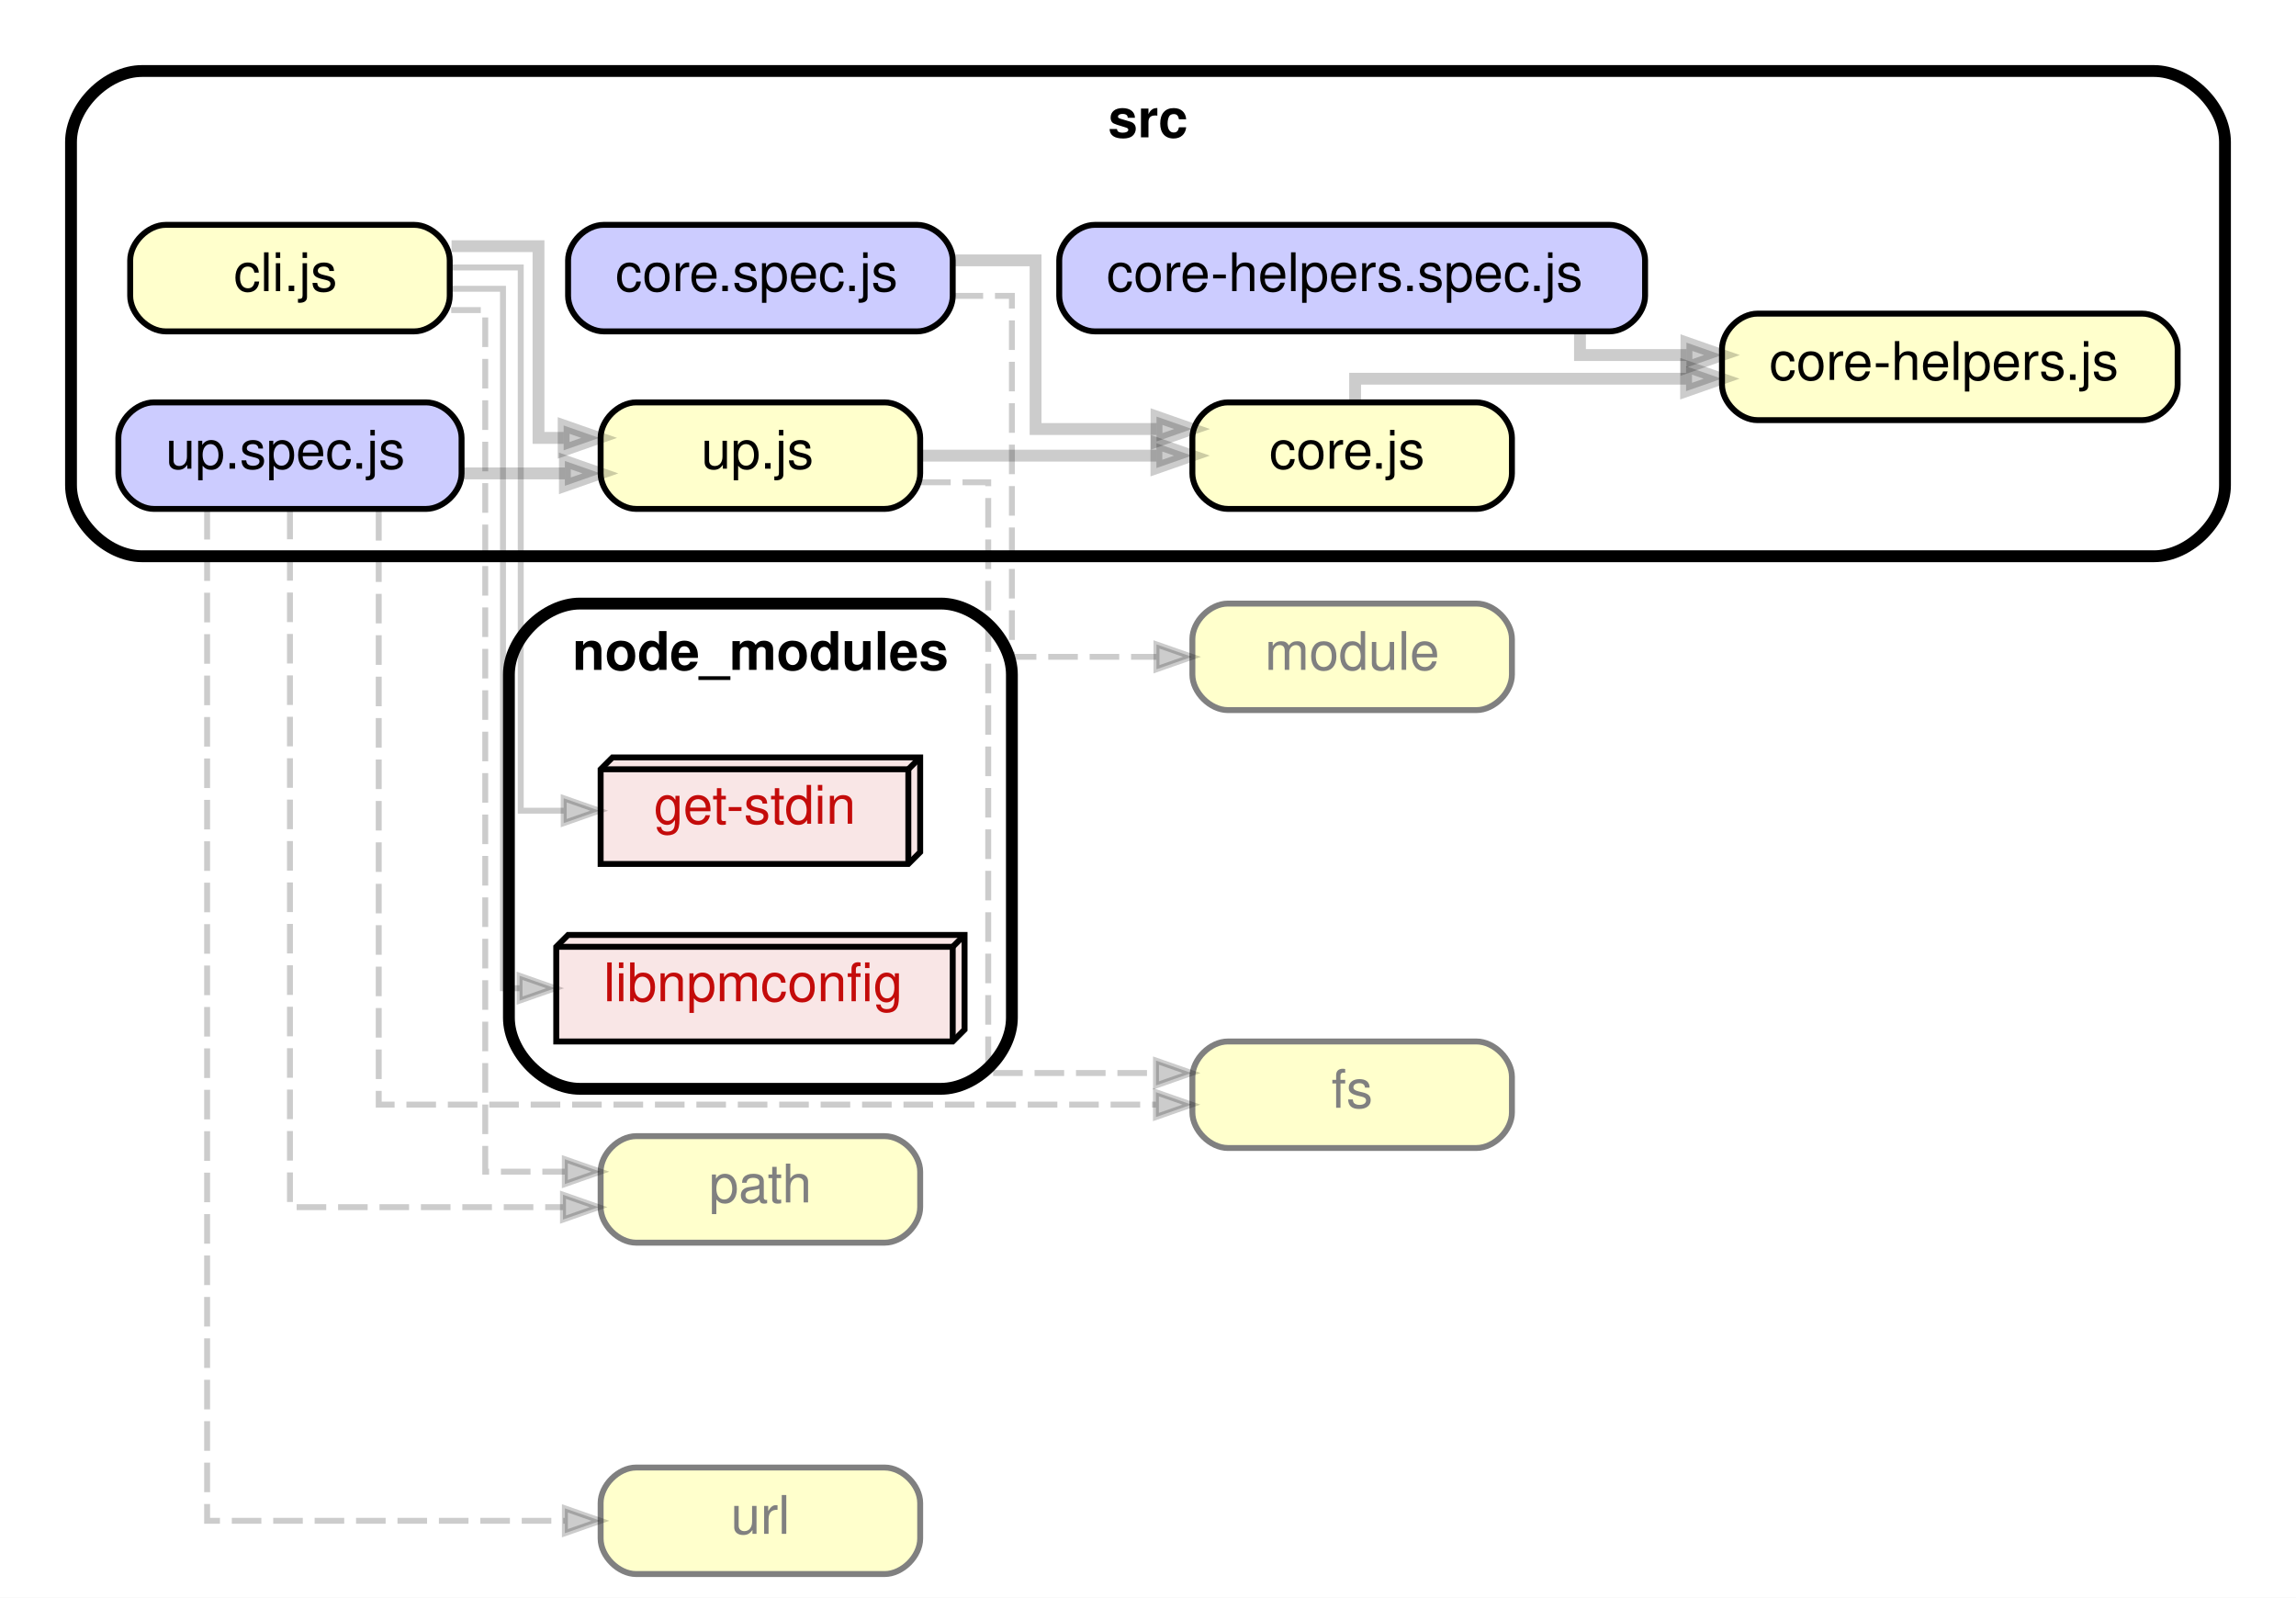
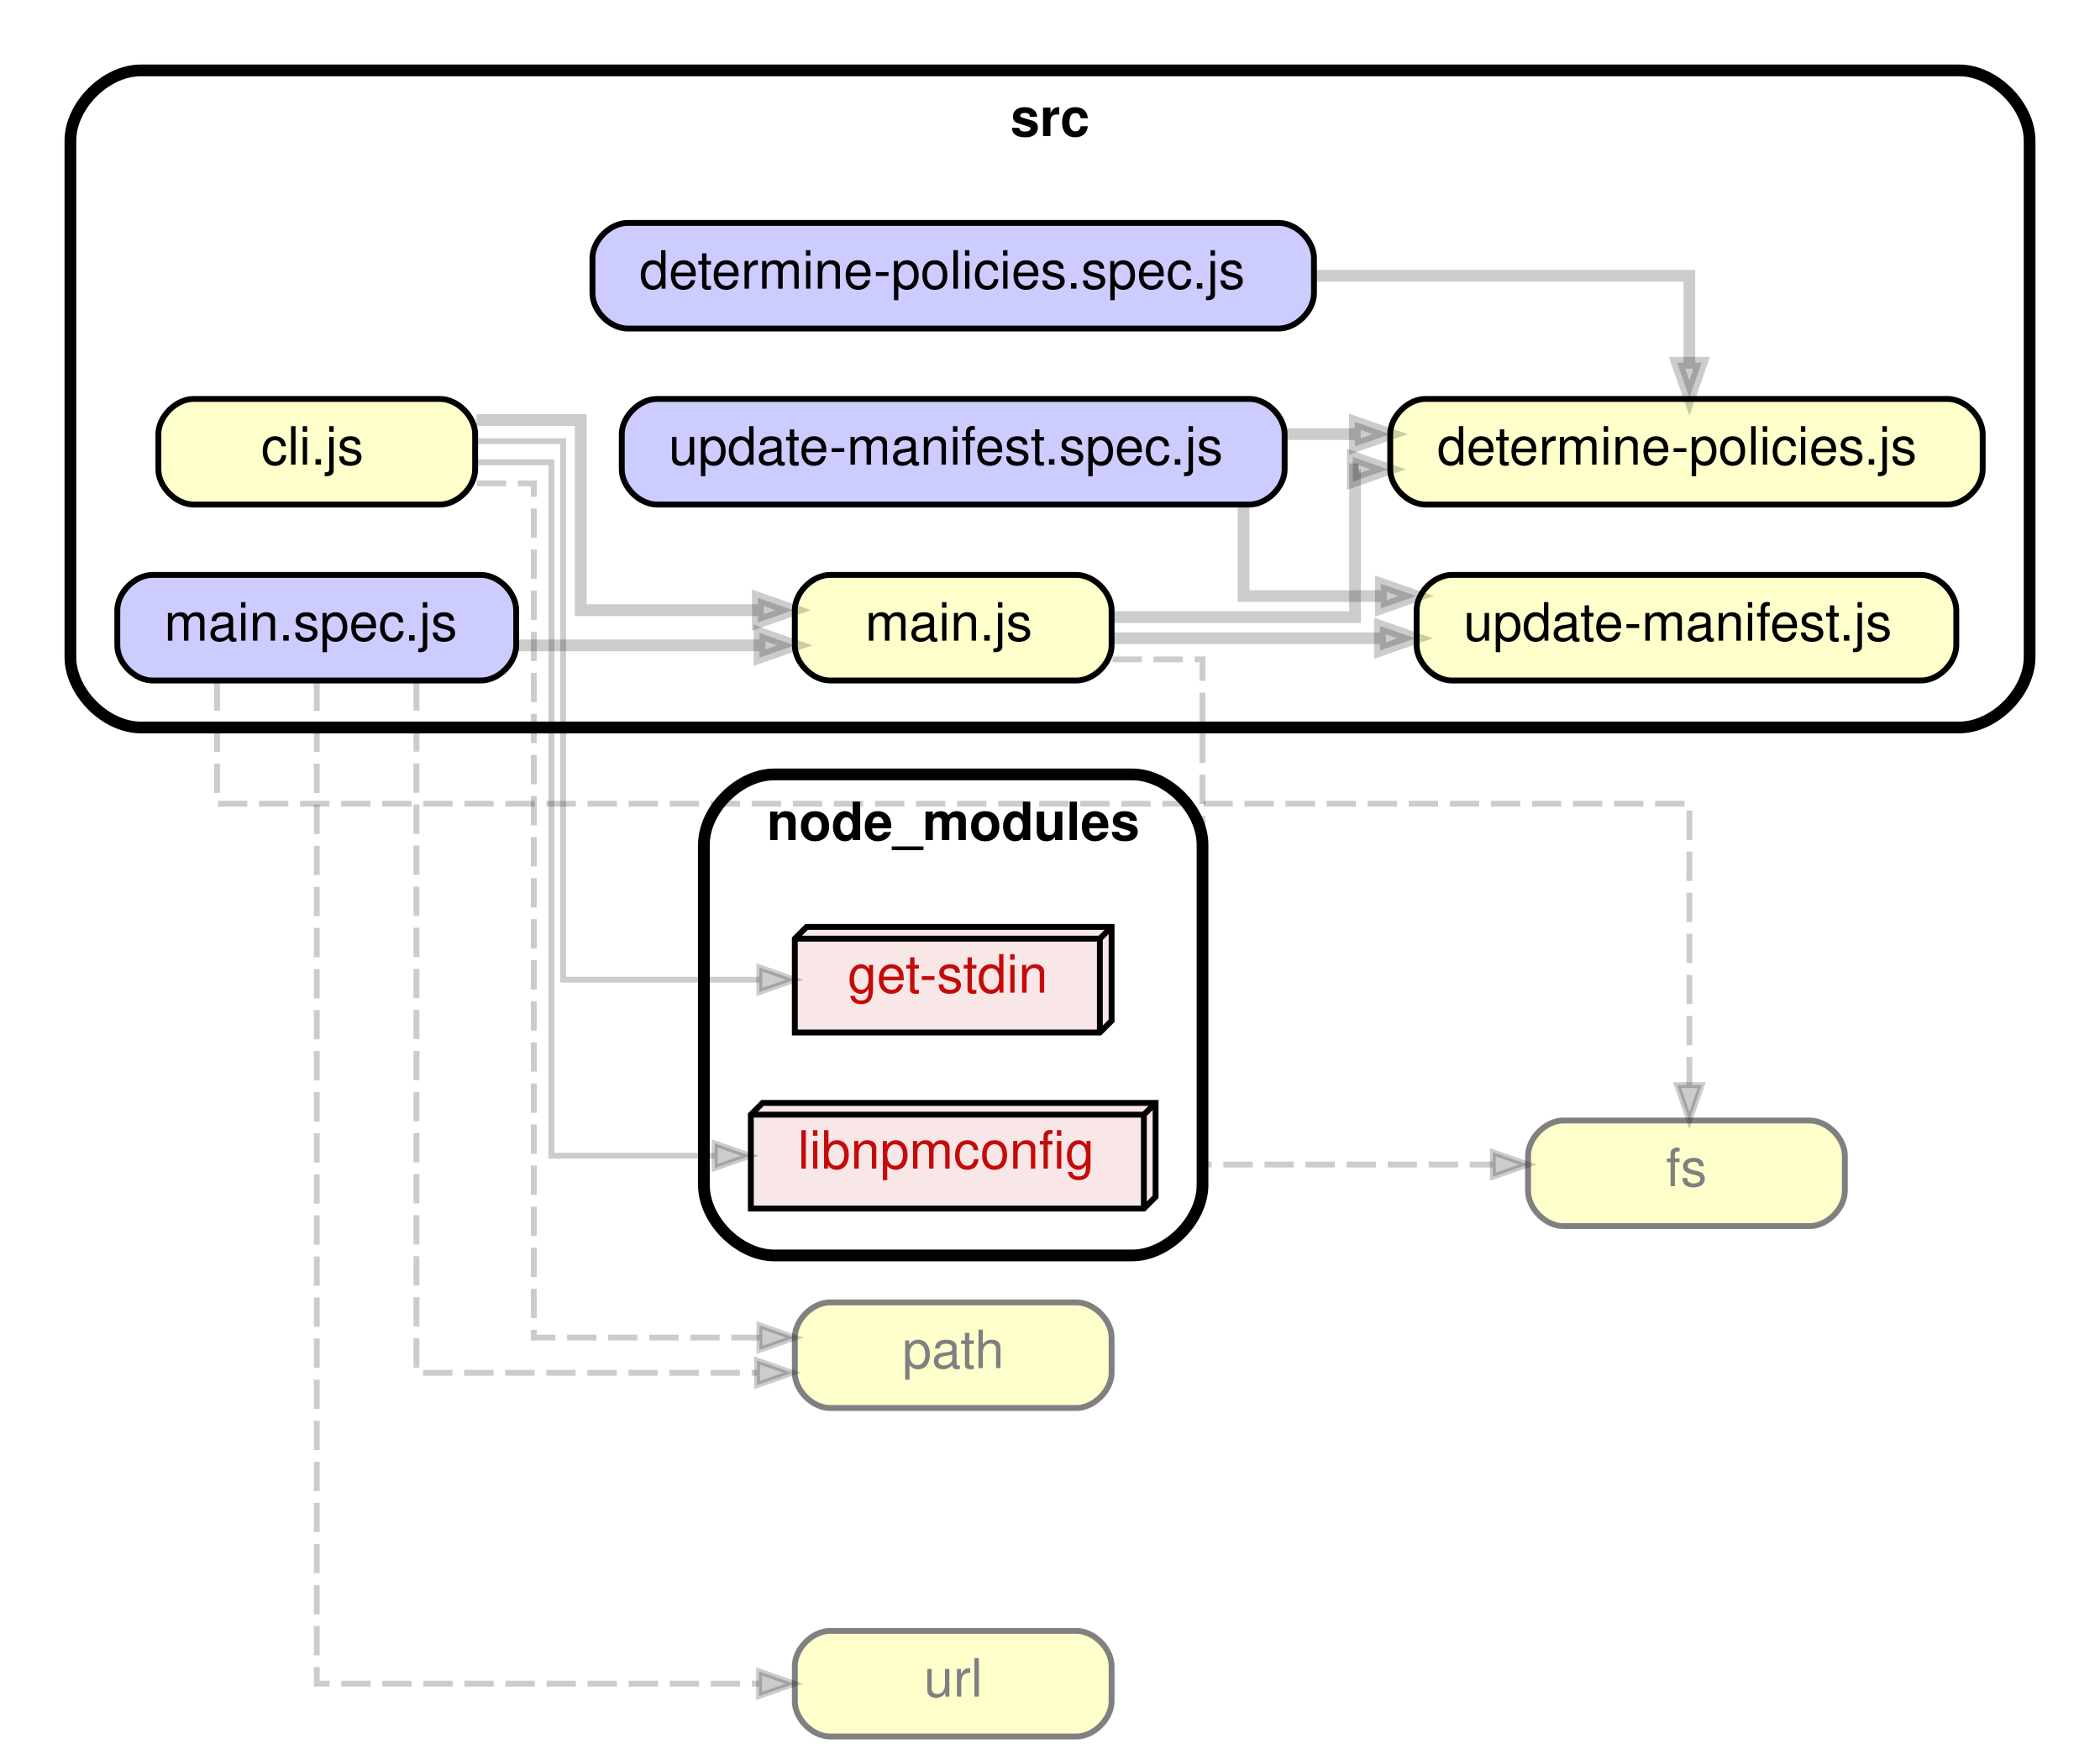
- <svg xmlns="http://www.w3.org/2000/svg" xmlns:xlink="http://www.w3.org/1999/xlink" width="388pt" height="270pt" viewBox="0.00 0.00 388.00 270.00">
-   <g id="graph0" class="graph" transform="scale(1 1) rotate(0) translate(4 266)">
-     <polygon fill="white" stroke="transparent" points="-4,4 -4,-266 384,-266 384,4 -4,4" />
+ <svg xmlns="http://www.w3.org/2000/svg" xmlns:xlink="http://www.w3.org/1999/xlink" width="358pt" height="300pt" viewBox="0.00 0.00 358.00 300.00">
+   <g id="graph0" class="graph" transform="scale(1 1) rotate(0) translate(4 296)">
+     <polygon fill="white" stroke="transparent" points="-4,4 -4,-296 354,-296 354,4 -4,4" />
    <g id="clust1" class="cluster">
-       <path fill="#ffffff" stroke="black" stroke-width="2" d="M94,-82C94,-82 155,-82 155,-82 161,-82 167,-88 167,-94 167,-94 167,-152 167,-152 167,-158 161,-164 155,-164 155,-164 94,-164 94,-164 88,-164 82,-158 82,-152 82,-152 82,-94 82,-94 82,-88 88,-82 94,-82" />
-       <text text-anchor="middle" x="124.5" y="-152.8" font-family="Helvetica,sans-Serif" font-weight="bold" font-size="9.00">node_modules</text>
+       <path fill="#ffffff" stroke="black" stroke-width="2" d="M128,-82C128,-82 189,-82 189,-82 195,-82 201,-88 201,-94 201,-94 201,-152 201,-152 201,-158 195,-164 189,-164 189,-164 128,-164 128,-164 122,-164 116,-158 116,-152 116,-152 116,-94 116,-94 116,-88 122,-82 128,-82" />
+       <text text-anchor="middle" x="158.5" y="-152.8" font-family="Helvetica,sans-Serif" font-weight="bold" font-size="9.00">node_modules</text>
    </g>
    <g id="clust2" class="cluster">
-       <path fill="#ffffff" stroke="black" stroke-width="2" d="M20,-172C20,-172 360,-172 360,-172 366,-172 372,-178 372,-184 372,-184 372,-242 372,-242 372,-248 366,-254 360,-254 360,-254 20,-254 20,-254 14,-254 8,-248 8,-242 8,-242 8,-184 8,-184 8,-178 14,-172 20,-172" />
-       <text text-anchor="middle" x="190" y="-242.8" font-family="Helvetica,sans-Serif" font-weight="bold" font-size="9.00">src</text>
+       <path fill="#ffffff" stroke="black" stroke-width="2" d="M20,-172C20,-172 330,-172 330,-172 336,-172 342,-178 342,-184 342,-184 342,-272 342,-272 342,-278 336,-284 330,-284 330,-284 20,-284 20,-284 14,-284 8,-278 8,-272 8,-272 8,-184 8,-184 8,-178 14,-172 20,-172" />
+       <text text-anchor="middle" x="175" y="-272.8" font-family="Helvetica,sans-Serif" font-weight="bold" font-size="9.00">src</text>
    </g>
    <g id="node1" class="node">
      <g id="a_node1">
        <a xlink:title="fs">
-           <path fill="#ffffcc" stroke="grey" d="M245.5,-90C245.5,-90 203.5,-90 203.5,-90 200.5,-90 197.5,-87 197.5,-84 197.5,-84 197.5,-78 197.5,-78 197.5,-75 200.5,-72 203.5,-72 203.5,-72 245.5,-72 245.5,-72 248.5,-72 251.5,-75 251.5,-78 251.5,-78 251.5,-84 251.5,-84 251.5,-87 248.5,-90 245.5,-90" />
-           <text text-anchor="middle" x="224.5" y="-78.8" font-family="Helvetica,sans-Serif" font-size="9.00" fill="grey">fs</text>
+           <path fill="#ffffcc" stroke="grey" d="M304.5,-105C304.5,-105 262.5,-105 262.5,-105 259.5,-105 256.5,-102 256.5,-99 256.5,-99 256.5,-93 256.5,-93 256.5,-90 259.5,-87 262.5,-87 262.5,-87 304.5,-87 304.5,-87 307.5,-87 310.5,-90 310.5,-93 310.5,-93 310.5,-99 310.5,-99 310.5,-102 307.5,-105 304.5,-105" />
+           <text text-anchor="middle" x="283.5" y="-93.8" font-family="Helvetica,sans-Serif" font-size="9.00" fill="grey">fs</text>
        </a>
      </g>
    </g>
    <g id="node2" class="node">
      <g id="a_node2">
-         <a xlink:title="module">
-           <path fill="#ffffcc" stroke="grey" d="M245.5,-164C245.5,-164 203.5,-164 203.5,-164 200.5,-164 197.5,-161 197.5,-158 197.5,-158 197.5,-152 197.5,-152 197.5,-149 200.5,-146 203.5,-146 203.5,-146 245.5,-146 245.5,-146 248.5,-146 251.5,-149 251.5,-152 251.5,-152 251.5,-158 251.5,-158 251.5,-161 248.5,-164 245.5,-164" />
-           <text text-anchor="middle" x="224.5" y="-152.8" font-family="Helvetica,sans-Serif" font-size="9.00" fill="grey">module</text>
+         <a xlink:href="https://github.com/sverweij/upem/blob/master/node_modules/get-stdin" xlink:title="get-stdin">
+           <polygon fill="#c40b0a" fill-opacity="0.102" stroke="black" points="185.5,-138 133.5,-138 131.5,-136 131.5,-120 183.5,-120 185.5,-122 185.5,-138" />
+           <polyline fill="none" stroke="black" points="183.5,-136 131.5,-136 " />
+           <polyline fill="none" stroke="black" points="183.5,-136 183.5,-120 " />
+           <polyline fill="none" stroke="black" points="183.5,-136 185.5,-138 " />
+           <text text-anchor="start" x="140.5" y="-126.8" font-family="Helvetica,sans-Serif" font-size="9.00" fill="#c40b0a">get-stdin</text>
        </a>
      </g>
    </g>
    <g id="node3" class="node">
      <g id="a_node3">
-         <a xlink:href="https://github.com/sverweij/upem/blob/master/node_modules/get-stdin" xlink:title="get-stdin">
-           <polygon fill="#c40b0a" fill-opacity="0.102" stroke="black" points="151.5,-138 99.5,-138 97.5,-136 97.5,-120 149.5,-120 151.5,-122 151.5,-138" />
-           <polyline fill="none" stroke="black" points="149.5,-136 97.5,-136 " />
-           <polyline fill="none" stroke="black" points="149.5,-136 149.5,-120 " />
-           <polyline fill="none" stroke="black" points="149.5,-136 151.5,-138 " />
-           <text text-anchor="start" x="106.5" y="-126.8" font-family="Helvetica,sans-Serif" font-size="9.00" fill="#c40b0a">get-stdin</text>
+         <a xlink:href="https://github.com/sverweij/upem/blob/master/node_modules/libnpmconfig" xlink:title="libnpmconfig">
+           <polygon fill="#c40b0a" fill-opacity="0.102" stroke="black" points="193,-108 126,-108 124,-106 124,-90 191,-90 193,-92 193,-108" />
+           <polyline fill="none" stroke="black" points="191,-106 124,-106 " />
+           <polyline fill="none" stroke="black" points="191,-106 191,-90 " />
+           <polyline fill="none" stroke="black" points="191,-106 193,-108 " />
+           <text text-anchor="start" x="132" y="-96.8" font-family="Helvetica,sans-Serif" font-size="9.00" fill="#c40b0a">libnpmconfig</text>
        </a>
      </g>
    </g>
    <g id="node4" class="node">
      <g id="a_node4">
-         <a xlink:href="https://github.com/sverweij/upem/blob/master/node_modules/libnpmconfig" xlink:title="libnpmconfig">
-           <polygon fill="#c40b0a" fill-opacity="0.102" stroke="black" points="159,-108 92,-108 90,-106 90,-90 157,-90 159,-92 159,-108" />
-           <polyline fill="none" stroke="black" points="157,-106 90,-106 " />
-           <polyline fill="none" stroke="black" points="157,-106 157,-90 " />
-           <polyline fill="none" stroke="black" points="157,-106 159,-108 " />
-           <text text-anchor="start" x="98" y="-96.8" font-family="Helvetica,sans-Serif" font-size="9.00" fill="#c40b0a">libnpmconfig</text>
+         <a xlink:title="path">
+           <path fill="#ffffcc" stroke="grey" d="M179.5,-74C179.5,-74 137.5,-74 137.5,-74 134.5,-74 131.5,-71 131.5,-68 131.5,-68 131.5,-62 131.5,-62 131.5,-59 134.5,-56 137.5,-56 137.5,-56 179.5,-56 179.5,-56 182.5,-56 185.5,-59 185.5,-62 185.5,-62 185.5,-68 185.5,-68 185.5,-71 182.5,-74 179.5,-74" />
+           <text text-anchor="middle" x="158.5" y="-62.8" font-family="Helvetica,sans-Serif" font-size="9.00" fill="grey">path</text>
        </a>
      </g>
    </g>
    <g id="node5" class="node">
      <g id="a_node5">
-         <a xlink:title="path">
-           <path fill="#ffffcc" stroke="grey" d="M145.5,-74C145.5,-74 103.5,-74 103.5,-74 100.5,-74 97.5,-71 97.5,-68 97.5,-68 97.5,-62 97.5,-62 97.5,-59 100.5,-56 103.5,-56 103.5,-56 145.5,-56 145.5,-56 148.5,-56 151.5,-59 151.5,-62 151.5,-62 151.5,-68 151.5,-68 151.5,-71 148.5,-74 145.5,-74" />
-           <text text-anchor="middle" x="124.5" y="-62.8" font-family="Helvetica,sans-Serif" font-size="9.00" fill="grey">path</text>
-         </a>
-       </g>
-     </g>
-     <g id="node6" class="node">
-       <g id="a_node6">
        <a xlink:href="https://github.com/sverweij/upem/blob/master/src/cli.js" xlink:title="cli.js">
-           <path fill="#ffffcc" stroke="black" d="M66,-228C66,-228 24,-228 24,-228 21,-228 18,-225 18,-222 18,-222 18,-216 18,-216 18,-213 21,-210 24,-210 24,-210 66,-210 66,-210 69,-210 72,-213 72,-216 72,-216 72,-222 72,-222 72,-225 69,-228 66,-228" />
-           <text text-anchor="start" x="35.5" y="-216.8" font-family="Helvetica,sans-Serif" font-size="9.00">cli.js</text>
+           <path fill="#ffffcc" stroke="black" d="M71,-228C71,-228 29,-228 29,-228 26,-228 23,-225 23,-222 23,-222 23,-216 23,-216 23,-213 26,-210 29,-210 29,-210 71,-210 71,-210 74,-210 77,-213 77,-216 77,-216 77,-222 77,-222 77,-225 74,-228 71,-228" />
+           <text text-anchor="start" x="40.5" y="-216.8" font-family="Helvetica,sans-Serif" font-size="9.00">cli.js</text>
        </a>
      </g>
    </g>
    <g id="edge2" class="edge">
-       <path fill="none" stroke="#000000" stroke-opacity="0.2" d="M72.09,-220.8C78.74,-220.8 84,-220.8 84,-220.8 84,-220.8 84,-129 84,-129 84,-129 91.26,-129 91.26,-129" />
-       <polygon fill="#000000" fill-opacity="0.2" stroke="#000000" stroke-opacity="0.2" points="91.26,-131.1 97.26,-129 91.26,-126.9 91.26,-131.1" />
+       <path fill="none" stroke="#000000" stroke-opacity="0.2" d="M77.31,-220.8C85.33,-220.8 92,-220.8 92,-220.8 92,-220.8 92,-129 92,-129 92,-129 125.45,-129 125.45,-129" />
+       <polygon fill="#000000" fill-opacity="0.2" stroke="#000000" stroke-opacity="0.2" points="125.45,-131.1 131.45,-129 125.45,-126.9 125.45,-131.1" />
    </g>
    <g id="edge3" class="edge">
-       <path fill="none" stroke="#000000" stroke-opacity="0.2" d="M72.29,-217.2C77.31,-217.2 81,-217.2 81,-217.2 81,-217.2 81,-99 81,-99 81,-99 83.8,-99 83.8,-99" />
-       <polygon fill="#000000" fill-opacity="0.2" stroke="#000000" stroke-opacity="0.2" points="83.8,-101.1 89.8,-99 83.8,-96.9 83.8,-101.1" />
+       <path fill="none" stroke="#000000" stroke-opacity="0.2" d="M77.34,-217.2C84.38,-217.2 90,-217.2 90,-217.2 90,-217.2 90,-99 90,-99 90,-99 117.85,-99 117.85,-99" />
+       <polygon fill="#000000" fill-opacity="0.2" stroke="#000000" stroke-opacity="0.2" points="117.85,-101.1 123.85,-99 117.85,-96.9 117.85,-101.1" />
    </g>
    <g id="edge4" class="edge">
-       <path fill="none" stroke="#000000" stroke-dasharray="5,2" stroke-opacity="0.2" d="M72.25,-213.6C75.67,-213.6 78,-213.6 78,-213.6 78,-213.6 78,-68 78,-68 78,-68 91.45,-68 91.45,-68" />
-       <polygon fill="#000000" fill-opacity="0.2" stroke="#000000" stroke-opacity="0.2" points="91.45,-70.1 97.45,-68 91.45,-65.9 91.45,-70.1" />
+       <path fill="none" stroke="#000000" stroke-dasharray="5,2" stroke-opacity="0.2" d="M77.28,-213.6C82.82,-213.6 87,-213.6 87,-213.6 87,-213.6 87,-68 87,-68 87,-68 125.47,-68 125.47,-68" />
+       <polygon fill="#000000" fill-opacity="0.2" stroke="#000000" stroke-opacity="0.2" points="125.47,-70.1 131.47,-68 125.47,-65.9 125.47,-70.1" />
    </g>
-     <g id="node7" class="node">
-       <g id="a_node7">
-         <a xlink:href="https://github.com/sverweij/upem/blob/master/src/up.js" xlink:title="up.js">
-           <path fill="#ffffcc" stroke="black" d="M145.5,-198C145.5,-198 103.5,-198 103.5,-198 100.5,-198 97.5,-195 97.5,-192 97.5,-192 97.5,-186 97.5,-186 97.5,-183 100.5,-180 103.5,-180 103.5,-180 145.5,-180 145.5,-180 148.5,-180 151.5,-183 151.5,-186 151.5,-186 151.5,-192 151.5,-192 151.5,-195 148.5,-198 145.5,-198" />
-           <text text-anchor="start" x="114.5" y="-186.8" font-family="Helvetica,sans-Serif" font-size="9.00">up.js</text>
+     <g id="node6" class="node">
+       <g id="a_node6">
+         <a xlink:href="https://github.com/sverweij/upem/blob/master/src/main.js" xlink:title="main.js">
+           <path fill="#ffffcc" stroke="black" d="M179.5,-198C179.5,-198 137.5,-198 137.5,-198 134.5,-198 131.5,-195 131.5,-192 131.5,-192 131.5,-186 131.5,-186 131.5,-183 134.5,-180 137.5,-180 137.5,-180 179.5,-180 179.5,-180 182.5,-180 185.5,-183 185.5,-186 185.5,-186 185.5,-192 185.5,-192 185.5,-195 182.5,-198 179.5,-198" />
+           <text text-anchor="start" x="143.5" y="-186.8" font-family="Helvetica,sans-Serif" font-size="9.00">main.js</text>
        </a>
      </g>
    </g>
    <g id="edge1" class="edge">
-       <path fill="none" stroke="#000000" stroke-width="2" stroke-opacity="0.2" d="M72.31,-224.4C80.33,-224.4 87,-224.4 87,-224.4 87,-224.4 87,-192 87,-192 87,-192 91.25,-192 91.25,-192" />
-       <polygon fill="#000000" fill-opacity="0.2" stroke="#000000" stroke-width="2" stroke-opacity="0.2" points="91.25,-194.1 97.25,-192 91.25,-189.9 91.25,-194.1" />
+       <path fill="none" stroke="#000000" stroke-width="2" stroke-opacity="0.2" d="M77.21,-224.4C86.69,-224.4 95,-224.4 95,-224.4 95,-224.4 95,-192 95,-192 95,-192 125.2,-192 125.2,-192" />
+       <polygon fill="#000000" fill-opacity="0.2" stroke="#000000" stroke-width="2" stroke-opacity="0.2" points="125.2,-194.1 131.2,-192 125.2,-189.9 125.2,-194.1" />
    </g>
-     <g id="edge10" class="edge">
-       <path fill="none" stroke="#000000" stroke-dasharray="5,2" stroke-opacity="0.2" d="M151.66,-184.5C158.03,-184.5 163,-184.5 163,-184.5 163,-184.5 163,-84.67 163,-84.67 163,-84.67 191.35,-84.67 191.35,-84.67" />
-       <polygon fill="#000000" fill-opacity="0.2" stroke="#000000" stroke-opacity="0.2" points="191.35,-86.77 197.35,-84.67 191.35,-82.57 191.35,-86.77" />
+     <g id="edge8" class="edge">
+       <path fill="none" stroke="#000000" stroke-dasharray="5,2" stroke-opacity="0.2" d="M185.66,-183.6C193.99,-183.6 201,-183.6 201,-183.6 201,-183.6 201,-97.5 201,-97.5 201,-97.5 250.49,-97.5 250.49,-97.5" />
+       <polygon fill="#000000" fill-opacity="0.2" stroke="#000000" stroke-opacity="0.2" points="250.49,-99.6 256.49,-97.5 250.49,-95.4 250.49,-99.6" />
    </g>
-     <g id="node10" class="node">
-       <g id="a_node10">
-         <a xlink:href="https://github.com/sverweij/upem/blob/master/src/core.js" xlink:title="core.js">
-           <path fill="#ffffcc" stroke="black" d="M245.5,-198C245.5,-198 203.5,-198 203.5,-198 200.5,-198 197.5,-195 197.5,-192 197.5,-192 197.5,-186 197.5,-186 197.5,-183 200.5,-180 203.5,-180 203.5,-180 245.5,-180 245.5,-180 248.5,-180 251.5,-183 251.5,-186 251.5,-186 251.5,-192 251.5,-192 251.5,-195 248.5,-198 245.5,-198" />
-           <text text-anchor="start" x="210.5" y="-186.8" font-family="Helvetica,sans-Serif" font-size="9.00">core.js</text>
+     <g id="node7" class="node">
+       <g id="a_node7">
+         <a xlink:href="https://github.com/sverweij/upem/blob/master/src/determine-policies.js" xlink:title="determine-policies.js">
+           <path fill="#ffffcc" stroke="black" d="M328,-228C328,-228 239,-228 239,-228 236,-228 233,-225 233,-222 233,-222 233,-216 233,-216 233,-213 236,-210 239,-210 239,-210 328,-210 328,-210 331,-210 334,-213 334,-216 334,-216 334,-222 334,-222 334,-225 331,-228 328,-228" />
+           <text text-anchor="start" x="241" y="-216.8" font-family="Helvetica,sans-Serif" font-size="9.00">determine-policies.js</text>
        </a>
      </g>
    </g>
-     <g id="edge9" class="edge">
-       <path fill="none" stroke="#000000" stroke-width="2" stroke-opacity="0.2" d="M151.56,-189C151.56,-189 191.42,-189 191.42,-189" />
-       <polygon fill="#000000" fill-opacity="0.2" stroke="#000000" stroke-width="2" stroke-opacity="0.2" points="191.42,-191.1 197.42,-189 191.42,-186.9 191.42,-191.1" />
+     <g id="edge6" class="edge">
+       <path fill="none" stroke="#000000" stroke-width="2" stroke-opacity="0.2" d="M185.57,-190.8C204.72,-190.8 227,-190.8 227,-190.8 227,-190.8 227,-216 227,-216 227,-216 227.56,-216 227.56,-216" />
+       <polygon fill="#000000" fill-opacity="0.2" stroke="#000000" stroke-width="2" stroke-opacity="0.2" points="226.62,-218.1 232.62,-216 226.62,-213.9 226.62,-218.1" />
+     </g>
+     <g id="node9" class="node">
+       <g id="a_node9">
+         <a xlink:href="https://github.com/sverweij/upem/blob/master/src/update-manifest.js" xlink:title="update-manifest.js">
+           <path fill="#ffffcc" stroke="black" d="M323.5,-198C323.5,-198 243.5,-198 243.5,-198 240.5,-198 237.5,-195 237.5,-192 237.5,-192 237.5,-186 237.5,-186 237.5,-183 240.5,-180 243.5,-180 243.5,-180 323.5,-180 323.5,-180 326.5,-180 329.5,-183 329.5,-186 329.5,-186 329.5,-192 329.5,-192 329.5,-195 326.5,-198 323.5,-198" />
+           <text text-anchor="start" x="245.5" y="-186.8" font-family="Helvetica,sans-Serif" font-size="9.00">update-manifest.js</text>
+         </a>
+       </g>
+     </g>
+     <g id="edge7" class="edge">
+       <path fill="none" stroke="#000000" stroke-width="2" stroke-opacity="0.2" d="M185.62,-187.2C185.62,-187.2 231.25,-187.2 231.25,-187.2" />
+       <polygon fill="#000000" fill-opacity="0.2" stroke="#000000" stroke-width="2" stroke-opacity="0.2" points="231.25,-189.3 237.25,-187.2 231.25,-185.1 231.25,-189.3" />
    </g>
    <g id="node8" class="node">
      <g id="a_node8">
-         <a xlink:href="https://github.com/sverweij/upem/blob/master/src/core-helpers.js" xlink:title="core-helpers.js">
-           <path fill="#ffffcc" stroke="black" d="M358,-213C358,-213 293,-213 293,-213 290,-213 287,-210 287,-207 287,-207 287,-201 287,-201 287,-198 290,-195 293,-195 293,-195 358,-195 358,-195 361,-195 364,-198 364,-201 364,-201 364,-207 364,-207 364,-210 361,-213 358,-213" />
-           <text text-anchor="start" x="295" y="-201.8" font-family="Helvetica,sans-Serif" font-size="9.00">core-helpers.js</text>
-         </a>
-       </g>
-     </g>
-     <g id="node9" class="node">
-       <g id="a_node9">
-         <a xlink:href="https://github.com/sverweij/upem/blob/master/src/core-helpers.spec.js" xlink:title="core-helpers.spec.js">
-           <path fill="#ccccff" stroke="black" d="M268,-228C268,-228 181,-228 181,-228 178,-228 175,-225 175,-222 175,-222 175,-216 175,-216 175,-213 178,-210 181,-210 181,-210 268,-210 268,-210 271,-210 274,-213 274,-216 274,-216 274,-222 274,-222 274,-225 271,-228 268,-228" />
-           <text text-anchor="start" x="183" y="-216.8" font-family="Helvetica,sans-Serif" font-size="9.00">core-helpers.spec.js</text>
+         <a xlink:href="https://github.com/sverweij/upem/blob/master/src/determine-policies.spec.js" xlink:title="determine-policies.spec.js">
+           <path fill="#ccccff" stroke="black" d="M214,-258C214,-258 103,-258 103,-258 100,-258 97,-255 97,-252 97,-252 97,-246 97,-246 97,-243 100,-240 103,-240 103,-240 214,-240 214,-240 217,-240 220,-243 220,-246 220,-246 220,-252 220,-252 220,-255 217,-258 214,-258" />
+           <text text-anchor="start" x="105" y="-246.8" font-family="Helvetica,sans-Serif" font-size="9.00">determine-policies.spec.js</text>
        </a>
      </g>
    </g>
    <g id="edge5" class="edge">
-       <path fill="none" stroke="#000000" stroke-width="2" stroke-opacity="0.2" d="M263,-209.83C263,-207.68 263,-206 263,-206 263,-206 280.99,-206 280.99,-206" />
-       <polygon fill="#000000" fill-opacity="0.2" stroke="#000000" stroke-width="2" stroke-opacity="0.2" points="280.99,-208.1 286.99,-206 280.99,-203.9 280.99,-208.1" />
+       <path fill="none" stroke="#000000" stroke-width="2" stroke-opacity="0.2" d="M220.15,-249C251.89,-249 284,-249 284,-249 284,-249 284,-234.16 284,-234.16" />
+       <polygon fill="#000000" fill-opacity="0.2" stroke="#000000" stroke-width="2" stroke-opacity="0.2" points="286.1,-234.16 284,-228.16 281.9,-234.16 286.1,-234.16" />
    </g>
-     <g id="edge6" class="edge">
-       <path fill="none" stroke="#000000" stroke-width="2" stroke-opacity="0.2" d="M225,-198.17C225,-200.32 225,-202 225,-202 225,-202 280.93,-202 280.93,-202" />
-       <polygon fill="#000000" fill-opacity="0.2" stroke="#000000" stroke-width="2" stroke-opacity="0.2" points="280.93,-204.1 286.93,-202 280.93,-199.9 280.93,-204.1" />
+     <g id="node10" class="node">
+       <g id="a_node10">
+         <a xlink:href="https://github.com/sverweij/upem/blob/master/src/main.spec.js" xlink:title="main.spec.js">
+           <path fill="#ccccff" stroke="black" d="M78,-198C78,-198 22,-198 22,-198 19,-198 16,-195 16,-192 16,-192 16,-186 16,-186 16,-183 19,-180 22,-180 22,-180 78,-180 78,-180 81,-180 84,-183 84,-186 84,-186 84,-192 84,-192 84,-195 81,-198 78,-198" />
+           <text text-anchor="start" x="24" y="-186.8" font-family="Helvetica,sans-Serif" font-size="9.00">main.spec.js</text>
+         </a>
+       </g>
+     </g>
+     <g id="edge10" class="edge">
+       <path fill="none" stroke="#000000" stroke-dasharray="5,2" stroke-opacity="0.2" d="M33,-179.84C33,-171.01 33,-159 33,-159 33,-159 284,-159 284,-159 284,-159 284,-111.03 284,-111.03" />
+       <polygon fill="#000000" fill-opacity="0.2" stroke="#000000" stroke-opacity="0.2" points="286.1,-111.03 284,-105.03 281.9,-111.03 286.1,-111.03" />
+     </g>
+     <g id="edge11" class="edge">
+       <path fill="none" stroke="#000000" stroke-dasharray="5,2" stroke-opacity="0.2" d="M67,-179.87C67,-150.75 67,-62 67,-62 67,-62 125.05,-62 125.05,-62" />
+       <polygon fill="#000000" fill-opacity="0.2" stroke="#000000" stroke-opacity="0.2" points="125.05,-64.1 131.05,-62 125.05,-59.9 125.05,-64.1" />
+     </g>
+     <g id="edge9" class="edge">
+       <path fill="none" stroke="#000000" stroke-width="2" stroke-opacity="0.2" d="M84.03,-186C84.03,-186 125.47,-186 125.47,-186" />
+       <polygon fill="#000000" fill-opacity="0.2" stroke="#000000" stroke-width="2" stroke-opacity="0.2" points="125.47,-188.1 131.47,-186 125.47,-183.9 125.47,-188.1" />
    </g>
    <g id="node11" class="node">
      <g id="a_node11">
-         <a xlink:href="https://github.com/sverweij/upem/blob/master/src/core.spec.js" xlink:title="core.spec.js">
-           <path fill="#ccccff" stroke="black" d="M151,-228C151,-228 98,-228 98,-228 95,-228 92,-225 92,-222 92,-222 92,-216 92,-216 92,-213 95,-210 98,-210 98,-210 151,-210 151,-210 154,-210 157,-213 157,-216 157,-216 157,-222 157,-222 157,-225 154,-228 151,-228" />
-           <text text-anchor="start" x="100" y="-216.8" font-family="Helvetica,sans-Serif" font-size="9.00">core.spec.js</text>
-         </a>
-       </g>
-     </g>
-     <g id="edge8" class="edge">
-       <path fill="none" stroke="#000000" stroke-dasharray="5,2" stroke-opacity="0.2" d="M157.14,-216C162.85,-216 167,-216 167,-216 167,-216 167,-155 167,-155 167,-155 191.43,-155 191.43,-155" />
-       <polygon fill="#000000" fill-opacity="0.2" stroke="#000000" stroke-opacity="0.2" points="191.43,-157.1 197.43,-155 191.43,-152.9 191.43,-157.1" />
-     </g>
-     <g id="edge7" class="edge">
-       <path fill="none" stroke="#000000" stroke-width="2" stroke-opacity="0.2" d="M157.05,-222C164.86,-222 171,-222 171,-222 171,-222 171,-193.5 171,-193.5 171,-193.5 191.44,-193.5 191.44,-193.5" />
-       <polygon fill="#000000" fill-opacity="0.2" stroke="#000000" stroke-width="2" stroke-opacity="0.2" points="191.44,-195.6 197.44,-193.5 191.44,-191.4 191.44,-195.6" />
-     </g>
-     <g id="node12" class="node">
-       <g id="a_node12">
-         <a xlink:href="https://github.com/sverweij/upem/blob/master/src/up.spec.js" xlink:title="up.spec.js">
-           <path fill="#ccccff" stroke="black" d="M68,-198C68,-198 22,-198 22,-198 19,-198 16,-195 16,-192 16,-192 16,-186 16,-186 16,-183 19,-180 22,-180 22,-180 68,-180 68,-180 71,-180 74,-183 74,-186 74,-186 74,-192 74,-192 74,-195 71,-198 68,-198" />
-           <text text-anchor="start" x="24" y="-186.8" font-family="Helvetica,sans-Serif" font-size="9.00">up.spec.js</text>
+         <a xlink:title="url">
+           <path fill="#ffffcc" stroke="grey" d="M179.5,-18C179.5,-18 137.5,-18 137.5,-18 134.5,-18 131.5,-15 131.5,-12 131.5,-12 131.5,-6 131.5,-6 131.5,-3 134.5,0 137.5,0 137.5,0 179.5,0 179.5,0 182.5,0 185.5,-3 185.5,-6 185.5,-6 185.5,-12 185.5,-12 185.5,-15 182.5,-18 179.5,-18" />
+           <text text-anchor="middle" x="158.5" y="-6.8" font-family="Helvetica,sans-Serif" font-size="9.00" fill="grey">url</text>
        </a>
      </g>
    </g>
    <g id="edge12" class="edge">
-       <path fill="none" stroke="#000000" stroke-dasharray="5,2" stroke-opacity="0.2" d="M60,-179.65C60,-153.13 60,-79.33 60,-79.33 60,-79.33 191.34,-79.33 191.34,-79.33" />
-       <polygon fill="#000000" fill-opacity="0.2" stroke="#000000" stroke-opacity="0.2" points="191.34,-81.43 197.34,-79.33 191.34,-77.23 191.34,-81.43" />
+       <path fill="none" stroke="#000000" stroke-dasharray="5,2" stroke-opacity="0.2" d="M50,-179.83C50,-143.15 50,-9 50,-9 50,-9 125.4,-9 125.4,-9" />
+       <polygon fill="#000000" fill-opacity="0.2" stroke="#000000" stroke-opacity="0.2" points="125.4,-11.1 131.4,-9 125.4,-6.9 125.4,-11.1" />
    </g>
-     <g id="edge13" class="edge">
-       <path fill="none" stroke="#000000" stroke-dasharray="5,2" stroke-opacity="0.2" d="M45,-179.87C45,-150.75 45,-62 45,-62 45,-62 91.14,-62 91.14,-62" />
-       <polygon fill="#000000" fill-opacity="0.2" stroke="#000000" stroke-opacity="0.2" points="91.14,-64.1 97.14,-62 91.14,-59.9 91.14,-64.1" />
-     </g>
-     <g id="edge11" class="edge">
-       <path fill="none" stroke="#000000" stroke-width="2" stroke-opacity="0.2" d="M74.15,-186C74.15,-186 91.46,-186 91.46,-186" />
-       <polygon fill="#000000" fill-opacity="0.2" stroke="#000000" stroke-width="2" stroke-opacity="0.2" points="91.46,-188.1 97.46,-186 91.46,-183.9 91.46,-188.1" />
-     </g>
-     <g id="node13" class="node">
-       <g id="a_node13">
-         <a xlink:title="url">
-           <path fill="#ffffcc" stroke="grey" d="M145.5,-18C145.5,-18 103.5,-18 103.5,-18 100.5,-18 97.5,-15 97.5,-12 97.5,-12 97.5,-6 97.5,-6 97.5,-3 100.5,0 103.5,0 103.5,0 145.5,0 145.5,0 148.5,0 151.5,-3 151.5,-6 151.5,-6 151.5,-12 151.5,-12 151.5,-15 148.5,-18 145.5,-18" />
-           <text text-anchor="middle" x="124.5" y="-6.8" font-family="Helvetica,sans-Serif" font-size="9.00" fill="grey">url</text>
+     <g id="node12" class="node">
+       <g id="a_node12">
+         <a xlink:href="https://github.com/sverweij/upem/blob/master/src/update-manifest.spec.js" xlink:title="update-manifest.spec.js">
+           <path fill="#ccccff" stroke="black" d="M209,-228C209,-228 108,-228 108,-228 105,-228 102,-225 102,-222 102,-222 102,-216 102,-216 102,-213 105,-210 108,-210 108,-210 209,-210 209,-210 212,-210 215,-213 215,-216 215,-216 215,-222 215,-222 215,-225 212,-228 209,-228" />
+           <text text-anchor="start" x="110" y="-216.8" font-family="Helvetica,sans-Serif" font-size="9.00">update-manifest.spec.js</text>
        </a>
      </g>
    </g>
+     <g id="edge13" class="edge">
+       <path fill="none" stroke="#000000" stroke-width="2" stroke-opacity="0.2" d="M215.15,-222C215.15,-222 226.97,-222 226.97,-222" />
+       <polygon fill="#000000" fill-opacity="0.2" stroke="#000000" stroke-width="2" stroke-opacity="0.2" points="226.97,-224.1 232.97,-222 226.97,-219.9 226.97,-224.1" />
+     </g>
    <g id="edge14" class="edge">
-       <path fill="none" stroke="#000000" stroke-dasharray="5,2" stroke-opacity="0.2" d="M31,-179.83C31,-143.15 31,-9 31,-9 31,-9 91.46,-9 91.46,-9" />
-       <polygon fill="#000000" fill-opacity="0.2" stroke="#000000" stroke-opacity="0.2" points="91.46,-11.1 97.46,-9 91.46,-6.9 91.46,-11.1" />
+       <path fill="none" stroke="#000000" stroke-width="2" stroke-opacity="0.2" d="M208,-209.84C208,-202.85 208,-194.4 208,-194.4 208,-194.4 231.41,-194.4 231.41,-194.4" />
+       <polygon fill="#000000" fill-opacity="0.2" stroke="#000000" stroke-width="2" stroke-opacity="0.2" points="231.41,-196.5 237.41,-194.4 231.41,-192.3 231.41,-196.5" />
    </g>
  </g>
</svg>
